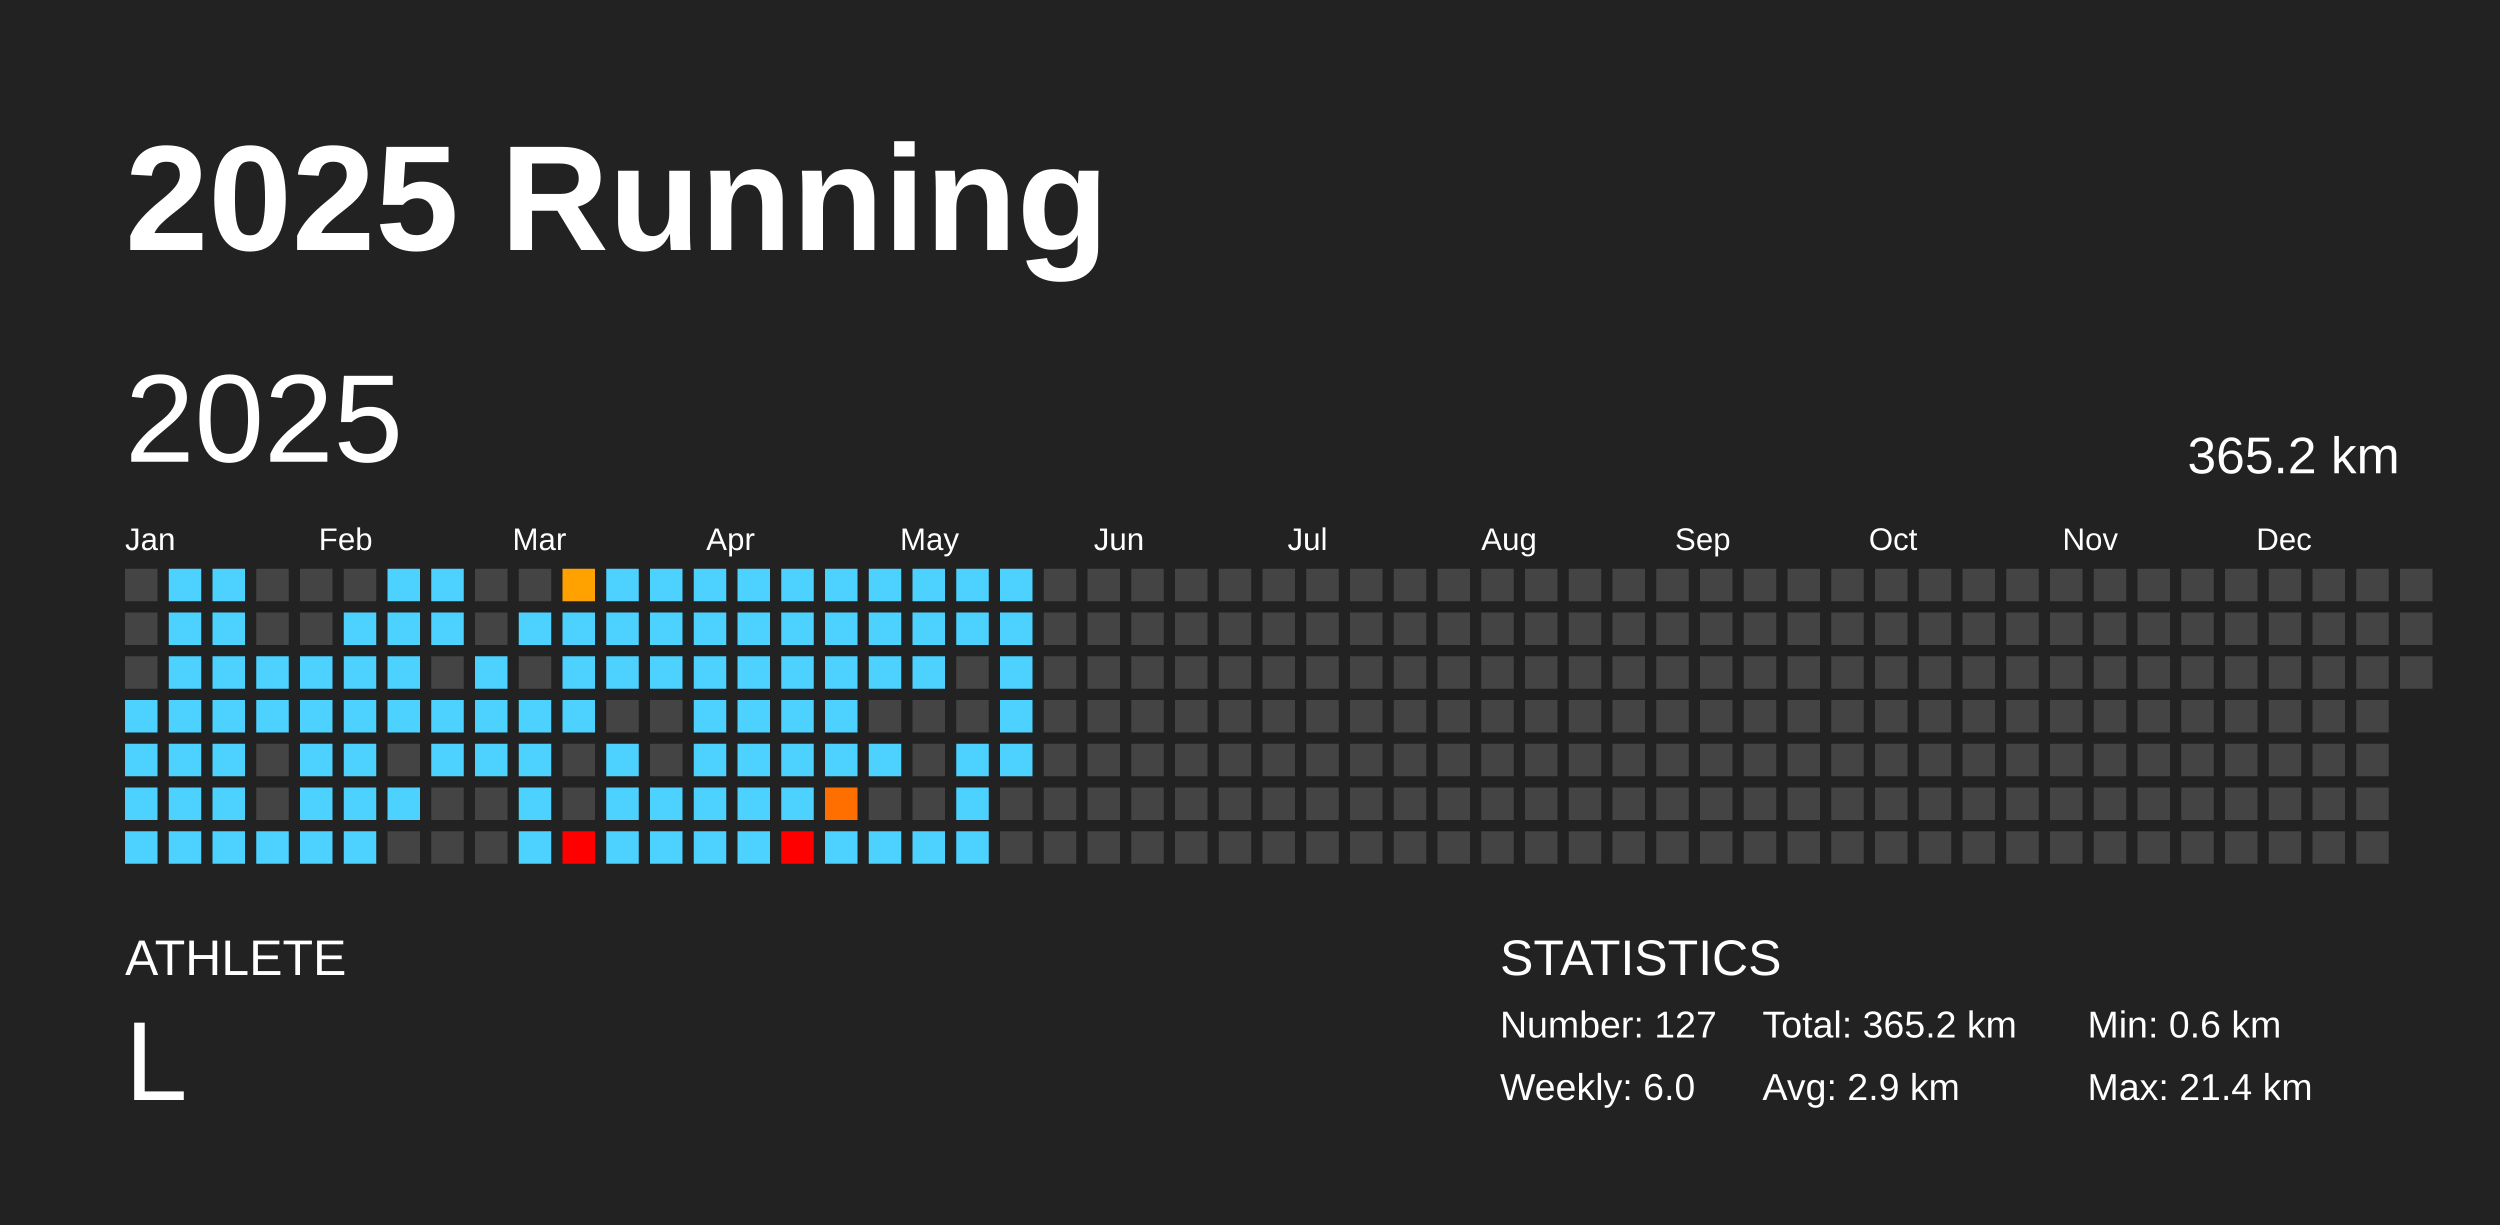
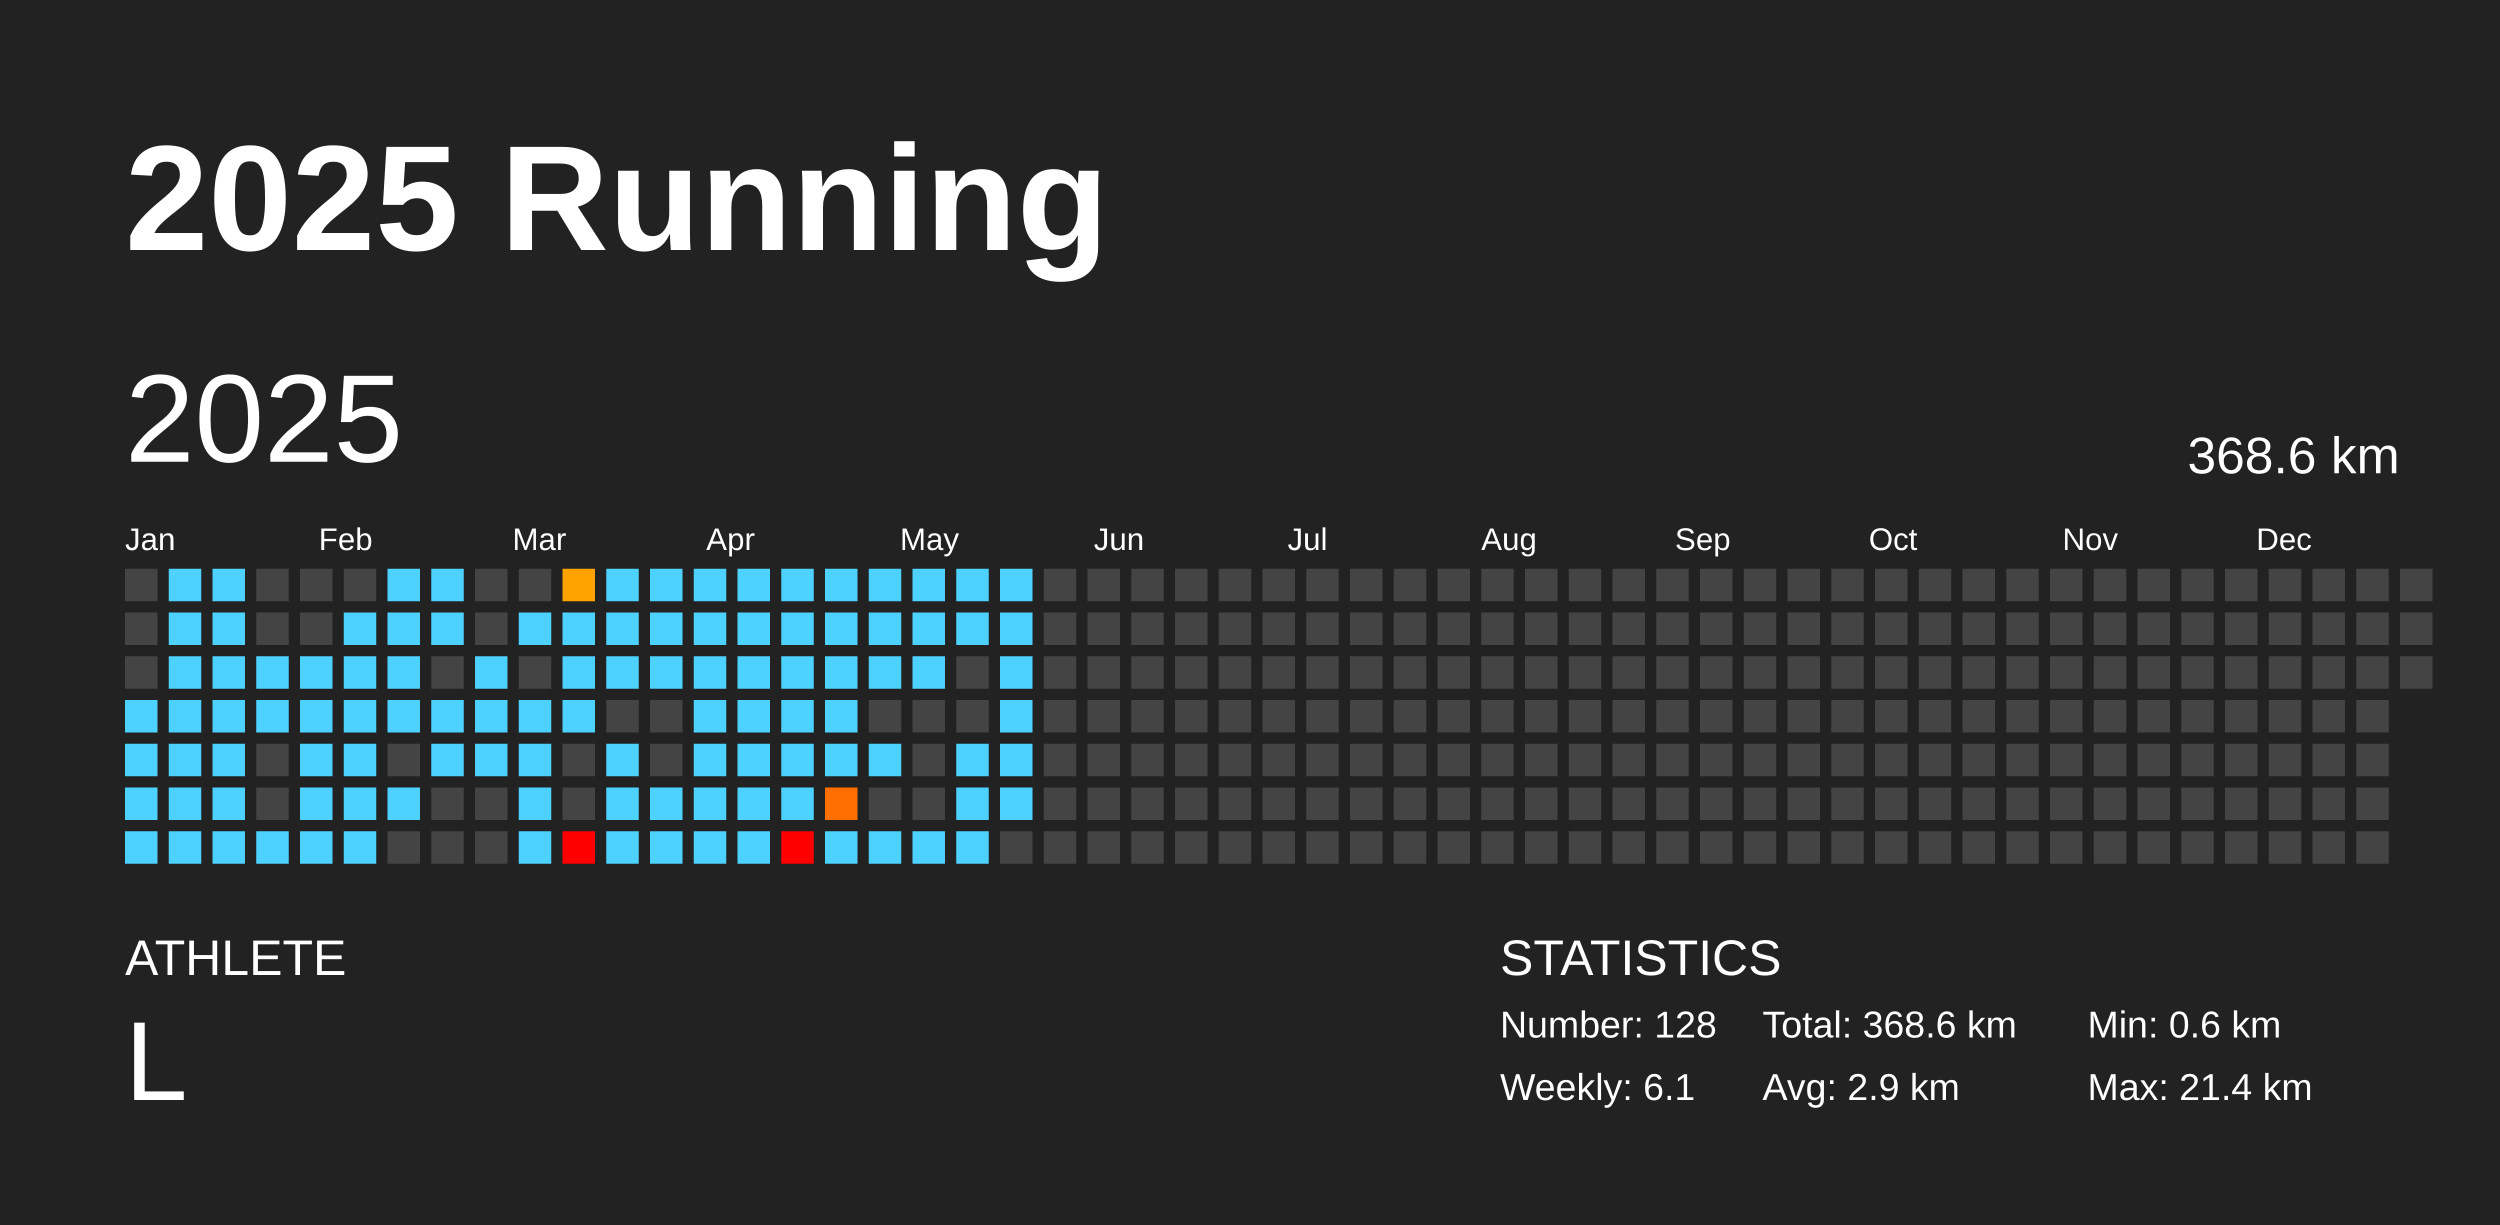
<svg xmlns="http://www.w3.org/2000/svg" baseProfile="full" height="98mm" version="1.1" viewBox="0,0,200,98" width="200mm">
  <defs />
  <rect fill="#222222" height="98" width="200" x="0" y="0" />
  <text fill="#FFFFFF" style="font-size:12px; font-family:Arial; font-weight:bold;" x="10" y="20">2025 Running</text>
  <text fill="#FFFFFF" style="font-size:4px; font-family:Arial" x="10" y="78">ATHLETE</text>
  <text fill="#FFFFFF" style="font-size:9px; font-family:Arial" x="10" y="88">L</text>
  <text fill="#FFFFFF" style="font-size:4px; font-family:Arial" x="120" y="78">STATISTICS</text>
-   <text fill="#FFFFFF" style="font-size:3px; font-family:Arial" x="120" y="83">Number: 127</text>
-   <text fill="#FFFFFF" style="font-size:3px; font-family:Arial" x="120" y="88">Weekly: 6.0</text>
-   <text fill="#FFFFFF" style="font-size:3px; font-family:Arial" x="141" y="83">Total: 365.2 km</text>
+   <text fill="#FFFFFF" style="font-size:3px; font-family:Arial" x="120" y="83">Number: 128</text>
+   <text fill="#FFFFFF" style="font-size:3px; font-family:Arial" x="120" y="88">Weekly: 6.1</text>
+   <text fill="#FFFFFF" style="font-size:3px; font-family:Arial" x="141" y="83">Total: 368.6 km</text>
  <text fill="#FFFFFF" style="font-size:3px; font-family:Arial" x="141" y="88">Avg: 2.9 km</text>
  <text fill="#FFFFFF" style="font-size:3px; font-family:Arial" x="167" y="83">Min: 0.6 km</text>
  <text fill="#FFFFFF" style="font-size:3px; font-family:Arial" x="167" y="88">Max: 21.4 km</text>
  <text dominant-baseline="hanging" fill="#FFFFFF" style="font-size:10.0px; font-family:Arial;" x="10" y="30">2025</text>
-   <text dominant-baseline="hanging" fill="#FFFFFF" style="font-size:4.125px; font-family:Arial;" x="175" y="35">365.2 km</text>
+   <text dominant-baseline="hanging" fill="#FFFFFF" style="font-size:4.125px; font-family:Arial;" x="175" y="35">368.6 km</text>
  <text fill="#FFFFFF" style="font-size:2.5px; font-family:Arial" x="10.0" y="44">Jan</text>
  <text fill="#FFFFFF" style="font-size:2.5px; font-family:Arial" x="25.5" y="44">Feb</text>
  <text fill="#FFFFFF" style="font-size:2.5px; font-family:Arial" x="41.0" y="44">Mar</text>
  <text fill="#FFFFFF" style="font-size:2.5px; font-family:Arial" x="56.5" y="44">Apr</text>
  <text fill="#FFFFFF" style="font-size:2.5px; font-family:Arial" x="72.0" y="44">May</text>
  <text fill="#FFFFFF" style="font-size:2.5px; font-family:Arial" x="87.5" y="44">Jun</text>
  <text fill="#FFFFFF" style="font-size:2.5px; font-family:Arial" x="103.0" y="44">Jul</text>
  <text fill="#FFFFFF" style="font-size:2.5px; font-family:Arial" x="118.5" y="44">Aug</text>
  <text fill="#FFFFFF" style="font-size:2.5px; font-family:Arial" x="134.0" y="44">Sep</text>
  <text fill="#FFFFFF" style="font-size:2.5px; font-family:Arial" x="149.5" y="44">Oct</text>
  <text fill="#FFFFFF" style="font-size:2.5px; font-family:Arial" x="165.0" y="44">Nov</text>
  <text fill="#FFFFFF" style="font-size:2.5px; font-family:Arial" x="180.5" y="44">Dec</text>
  <rect fill="#444444" height="2.6" width="2.6" x="10.0" y="45.5" />
  <rect fill="#444444" height="2.6" width="2.6" x="10.0" y="49.0" />
  <rect fill="#444444" height="2.6" width="2.6" x="10.0" y="52.5" />
  <rect fill="#4dd2ff" height="2.6" width="2.6" x="10.0" y="56.0" />
  <rect fill="#4dd2ff" height="2.6" width="2.6" x="10.0" y="59.5" />
  <rect fill="#4dd2ff" height="2.6" width="2.6" x="10.0" y="63.0" />
  <rect fill="#4dd2ff" height="2.6" width="2.6" x="10.0" y="66.5" />
  <rect fill="#4dd2ff" height="2.6" width="2.6" x="13.5" y="45.5" />
  <rect fill="#4dd2ff" height="2.6" width="2.6" x="13.5" y="49.0" />
  <rect fill="#4dd2ff" height="2.6" width="2.6" x="13.5" y="52.5" />
  <rect fill="#4dd2ff" height="2.6" width="2.6" x="13.5" y="56.0" />
  <rect fill="#4dd2ff" height="2.6" width="2.6" x="13.5" y="59.5" />
  <rect fill="#4dd2ff" height="2.6" width="2.6" x="13.5" y="63.0" />
  <rect fill="#4dd2ff" height="2.6" width="2.6" x="13.5" y="66.5" />
  <rect fill="#4dd2ff" height="2.6" width="2.6" x="17.0" y="45.5" />
  <rect fill="#4dd2ff" height="2.6" width="2.6" x="17.0" y="49.0" />
  <rect fill="#4dd2ff" height="2.6" width="2.6" x="17.0" y="52.5" />
  <rect fill="#4dd2ff" height="2.6" width="2.6" x="17.0" y="56.0" />
  <rect fill="#4dd2ff" height="2.6" width="2.6" x="17.0" y="59.5" />
  <rect fill="#4dd2ff" height="2.6" width="2.6" x="17.0" y="63.0" />
  <rect fill="#4dd2ff" height="2.6" width="2.6" x="17.0" y="66.5" />
  <rect fill="#444444" height="2.6" width="2.6" x="20.5" y="45.5" />
  <rect fill="#444444" height="2.6" width="2.6" x="20.5" y="49.0" />
  <rect fill="#4dd2ff" height="2.6" width="2.6" x="20.5" y="52.5" />
  <rect fill="#4dd2ff" height="2.6" width="2.6" x="20.5" y="56.0" />
  <rect fill="#444444" height="2.6" width="2.6" x="20.5" y="59.5" />
  <rect fill="#444444" height="2.6" width="2.6" x="20.5" y="63.0" />
  <rect fill="#4dd2ff" height="2.6" width="2.6" x="20.5" y="66.5" />
  <rect fill="#444444" height="2.6" width="2.6" x="24.0" y="45.5" />
  <rect fill="#444444" height="2.6" width="2.6" x="24.0" y="49.0" />
  <rect fill="#4dd2ff" height="2.6" width="2.6" x="24.0" y="52.5" />
  <rect fill="#4dd2ff" height="2.6" width="2.6" x="24.0" y="56.0" />
  <rect fill="#4dd2ff" height="2.6" width="2.6" x="24.0" y="59.5" />
  <rect fill="#4dd2ff" height="2.6" width="2.6" x="24.0" y="63.0" />
  <rect fill="#4dd2ff" height="2.6" width="2.6" x="24.0" y="66.5" />
  <rect fill="#444444" height="2.6" width="2.6" x="27.5" y="45.5" />
  <rect fill="#4dd2ff" height="2.6" width="2.6" x="27.5" y="49.0" />
  <rect fill="#4dd2ff" height="2.6" width="2.6" x="27.5" y="52.5" />
  <rect fill="#4dd2ff" height="2.6" width="2.6" x="27.5" y="56.0" />
  <rect fill="#4dd2ff" height="2.6" width="2.6" x="27.5" y="59.5" />
  <rect fill="#4dd2ff" height="2.6" width="2.6" x="27.5" y="63.0" />
  <rect fill="#4dd2ff" height="2.6" width="2.6" x="27.5" y="66.5" />
  <rect fill="#4dd2ff" height="2.6" width="2.6" x="31.0" y="45.5" />
  <rect fill="#4dd2ff" height="2.6" width="2.6" x="31.0" y="49.0" />
  <rect fill="#4dd2ff" height="2.6" width="2.6" x="31.0" y="52.5" />
  <rect fill="#4dd2ff" height="2.6" width="2.6" x="31.0" y="56.0" />
  <rect fill="#444444" height="2.6" width="2.6" x="31.0" y="59.5" />
  <rect fill="#4dd2ff" height="2.6" width="2.6" x="31.0" y="63.0" />
  <rect fill="#444444" height="2.6" width="2.6" x="31.0" y="66.5" />
  <rect fill="#4dd2ff" height="2.6" width="2.6" x="34.5" y="45.5" />
  <rect fill="#4dd2ff" height="2.6" width="2.6" x="34.5" y="49.0" />
  <rect fill="#444444" height="2.6" width="2.6" x="34.5" y="52.5" />
  <rect fill="#4dd2ff" height="2.6" width="2.6" x="34.5" y="56.0" />
  <rect fill="#4dd2ff" height="2.6" width="2.6" x="34.5" y="59.5" />
  <rect fill="#444444" height="2.6" width="2.6" x="34.5" y="63.0" />
  <rect fill="#444444" height="2.6" width="2.6" x="34.5" y="66.5" />
  <rect fill="#444444" height="2.6" width="2.6" x="38.0" y="45.5" />
  <rect fill="#444444" height="2.6" width="2.6" x="38.0" y="49.0" />
  <rect fill="#4dd2ff" height="2.6" width="2.6" x="38.0" y="52.5" />
  <rect fill="#4dd2ff" height="2.6" width="2.6" x="38.0" y="56.0" />
  <rect fill="#4dd2ff" height="2.6" width="2.6" x="38.0" y="59.5" />
  <rect fill="#444444" height="2.6" width="2.6" x="38.0" y="63.0" />
  <rect fill="#444444" height="2.6" width="2.6" x="38.0" y="66.5" />
  <rect fill="#444444" height="2.6" width="2.6" x="41.5" y="45.5" />
  <rect fill="#4dd2ff" height="2.6" width="2.6" x="41.5" y="49.0" />
  <rect fill="#444444" height="2.6" width="2.6" x="41.5" y="52.5" />
  <rect fill="#4dd2ff" height="2.6" width="2.6" x="41.5" y="56.0" />
  <rect fill="#4dd2ff" height="2.6" width="2.6" x="41.5" y="59.5" />
  <rect fill="#4dd2ff" height="2.6" width="2.6" x="41.5" y="63.0" />
  <rect fill="#4dd2ff" height="2.6" width="2.6" x="41.5" y="66.5" />
  <rect fill="#ffa200" height="2.6" width="2.6" x="45.0" y="45.5" />
  <rect fill="#4dd2ff" height="2.6" width="2.6" x="45.0" y="49.0" />
  <rect fill="#4dd2ff" height="2.6" width="2.6" x="45.0" y="52.5" />
  <rect fill="#4dd2ff" height="2.6" width="2.6" x="45.0" y="56.0" />
  <rect fill="#444444" height="2.6" width="2.6" x="45.0" y="59.5" />
  <rect fill="#444444" height="2.6" width="2.6" x="45.0" y="63.0" />
  <rect fill="red" height="2.6" width="2.6" x="45.0" y="66.5" />
  <rect fill="#4dd2ff" height="2.6" width="2.6" x="48.5" y="45.5" />
  <rect fill="#4dd2ff" height="2.6" width="2.6" x="48.5" y="49.0" />
  <rect fill="#4dd2ff" height="2.6" width="2.6" x="48.5" y="52.5" />
  <rect fill="#444444" height="2.6" width="2.6" x="48.5" y="56.0" />
  <rect fill="#4dd2ff" height="2.6" width="2.6" x="48.5" y="59.5" />
  <rect fill="#4dd2ff" height="2.6" width="2.6" x="48.5" y="63.0" />
  <rect fill="#4dd2ff" height="2.6" width="2.6" x="48.5" y="66.5" />
  <rect fill="#4dd2ff" height="2.6" width="2.6" x="52.0" y="45.5" />
  <rect fill="#4dd2ff" height="2.6" width="2.6" x="52.0" y="49.0" />
  <rect fill="#4dd2ff" height="2.6" width="2.6" x="52.0" y="52.5" />
  <rect fill="#444444" height="2.6" width="2.6" x="52.0" y="56.0" />
  <rect fill="#444444" height="2.6" width="2.6" x="52.0" y="59.5" />
  <rect fill="#4dd2ff" height="2.6" width="2.6" x="52.0" y="63.0" />
  <rect fill="#4dd2ff" height="2.6" width="2.6" x="52.0" y="66.5" />
  <rect fill="#4dd2ff" height="2.6" width="2.6" x="55.5" y="45.5" />
  <rect fill="#4dd2ff" height="2.6" width="2.6" x="55.5" y="49.0" />
  <rect fill="#4dd2ff" height="2.6" width="2.6" x="55.5" y="52.5" />
  <rect fill="#4dd2ff" height="2.6" width="2.6" x="55.5" y="56.0" />
  <rect fill="#4dd2ff" height="2.6" width="2.6" x="55.5" y="59.5" />
  <rect fill="#4dd2ff" height="2.6" width="2.6" x="55.5" y="63.0" />
  <rect fill="#4dd2ff" height="2.6" width="2.6" x="55.5" y="66.5" />
  <rect fill="#4dd2ff" height="2.6" width="2.6" x="59.0" y="45.5" />
  <rect fill="#4dd2ff" height="2.6" width="2.6" x="59.0" y="49.0" />
  <rect fill="#4dd2ff" height="2.6" width="2.6" x="59.0" y="52.5" />
  <rect fill="#4dd2ff" height="2.6" width="2.6" x="59.0" y="56.0" />
  <rect fill="#4dd2ff" height="2.6" width="2.6" x="59.0" y="59.5" />
  <rect fill="#4dd2ff" height="2.6" width="2.6" x="59.0" y="63.0" />
  <rect fill="#4dd2ff" height="2.6" width="2.6" x="59.0" y="66.5" />
  <rect fill="#4dd2ff" height="2.6" width="2.6" x="62.5" y="45.5" />
  <rect fill="#4dd2ff" height="2.6" width="2.6" x="62.5" y="49.0" />
  <rect fill="#4dd2ff" height="2.6" width="2.6" x="62.5" y="52.5" />
  <rect fill="#4dd2ff" height="2.6" width="2.6" x="62.5" y="56.0" />
  <rect fill="#4dd2ff" height="2.6" width="2.6" x="62.5" y="59.5" />
  <rect fill="#4dd2ff" height="2.6" width="2.6" x="62.5" y="63.0" />
  <rect fill="red" height="2.6" width="2.6" x="62.5" y="66.5" />
  <rect fill="#4dd2ff" height="2.6" width="2.6" x="66.0" y="45.5" />
  <rect fill="#4dd2ff" height="2.6" width="2.6" x="66.0" y="49.0" />
  <rect fill="#4dd2ff" height="2.6" width="2.6" x="66.0" y="52.5" />
  <rect fill="#4dd2ff" height="2.6" width="2.6" x="66.0" y="56.0" />
  <rect fill="#4dd2ff" height="2.6" width="2.6" x="66.0" y="59.5" />
  <rect fill="#ff6f00" height="2.6" width="2.6" x="66.0" y="63.0" />
  <rect fill="#4dd2ff" height="2.6" width="2.6" x="66.0" y="66.5" />
  <rect fill="#4dd2ff" height="2.6" width="2.6" x="69.5" y="45.5" />
  <rect fill="#4dd2ff" height="2.6" width="2.6" x="69.5" y="49.0" />
  <rect fill="#4dd2ff" height="2.6" width="2.6" x="69.5" y="52.5" />
  <rect fill="#444444" height="2.6" width="2.6" x="69.5" y="56.0" />
  <rect fill="#4dd2ff" height="2.6" width="2.6" x="69.5" y="59.5" />
  <rect fill="#444444" height="2.6" width="2.6" x="69.5" y="63.0" />
  <rect fill="#4dd2ff" height="2.6" width="2.6" x="69.5" y="66.5" />
  <rect fill="#4dd2ff" height="2.6" width="2.6" x="73.0" y="45.5" />
  <rect fill="#4dd2ff" height="2.6" width="2.6" x="73.0" y="49.0" />
  <rect fill="#4dd2ff" height="2.6" width="2.6" x="73.0" y="52.5" />
  <rect fill="#444444" height="2.6" width="2.6" x="73.0" y="56.0" />
  <rect fill="#444444" height="2.6" width="2.6" x="73.0" y="59.5" />
  <rect fill="#444444" height="2.6" width="2.6" x="73.0" y="63.0" />
  <rect fill="#4dd2ff" height="2.6" width="2.6" x="73.0" y="66.5" />
  <rect fill="#4dd2ff" height="2.6" width="2.6" x="76.5" y="45.5" />
  <rect fill="#4dd2ff" height="2.6" width="2.6" x="76.5" y="49.0" />
  <rect fill="#444444" height="2.6" width="2.6" x="76.5" y="52.5" />
  <rect fill="#444444" height="2.6" width="2.6" x="76.5" y="56.0" />
  <rect fill="#4dd2ff" height="2.6" width="2.6" x="76.5" y="59.5" />
  <rect fill="#4dd2ff" height="2.6" width="2.6" x="76.5" y="63.0" />
  <rect fill="#4dd2ff" height="2.6" width="2.6" x="76.5" y="66.5" />
  <rect fill="#4dd2ff" height="2.6" width="2.6" x="80.0" y="45.5" />
  <rect fill="#4dd2ff" height="2.6" width="2.6" x="80.0" y="49.0" />
  <rect fill="#4dd2ff" height="2.6" width="2.6" x="80.0" y="52.5" />
  <rect fill="#4dd2ff" height="2.6" width="2.6" x="80.0" y="56.0" />
  <rect fill="#4dd2ff" height="2.6" width="2.6" x="80.0" y="59.5" />
-   <rect fill="#444444" height="2.6" width="2.6" x="80.0" y="63.0" />
+   <rect fill="#4dd2ff" height="2.6" width="2.6" x="80.0" y="63.0" />
  <rect fill="#444444" height="2.6" width="2.6" x="80.0" y="66.5" />
  <rect fill="#444444" height="2.6" width="2.6" x="83.5" y="45.5" />
  <rect fill="#444444" height="2.6" width="2.6" x="83.5" y="49.0" />
  <rect fill="#444444" height="2.6" width="2.6" x="83.5" y="52.5" />
  <rect fill="#444444" height="2.6" width="2.6" x="83.5" y="56.0" />
  <rect fill="#444444" height="2.6" width="2.6" x="83.5" y="59.5" />
  <rect fill="#444444" height="2.6" width="2.6" x="83.5" y="63.0" />
  <rect fill="#444444" height="2.6" width="2.6" x="83.5" y="66.5" />
  <rect fill="#444444" height="2.6" width="2.6" x="87.0" y="45.5" />
  <rect fill="#444444" height="2.6" width="2.6" x="87.0" y="49.0" />
  <rect fill="#444444" height="2.6" width="2.6" x="87.0" y="52.5" />
  <rect fill="#444444" height="2.6" width="2.6" x="87.0" y="56.0" />
  <rect fill="#444444" height="2.6" width="2.6" x="87.0" y="59.5" />
  <rect fill="#444444" height="2.6" width="2.6" x="87.0" y="63.0" />
  <rect fill="#444444" height="2.6" width="2.6" x="87.0" y="66.5" />
  <rect fill="#444444" height="2.6" width="2.6" x="90.5" y="45.5" />
  <rect fill="#444444" height="2.6" width="2.6" x="90.5" y="49.0" />
  <rect fill="#444444" height="2.6" width="2.6" x="90.5" y="52.5" />
  <rect fill="#444444" height="2.6" width="2.6" x="90.5" y="56.0" />
  <rect fill="#444444" height="2.6" width="2.6" x="90.5" y="59.5" />
  <rect fill="#444444" height="2.6" width="2.6" x="90.5" y="63.0" />
  <rect fill="#444444" height="2.6" width="2.6" x="90.5" y="66.5" />
  <rect fill="#444444" height="2.6" width="2.6" x="94.0" y="45.5" />
  <rect fill="#444444" height="2.6" width="2.6" x="94.0" y="49.0" />
  <rect fill="#444444" height="2.6" width="2.6" x="94.0" y="52.5" />
  <rect fill="#444444" height="2.6" width="2.6" x="94.0" y="56.0" />
  <rect fill="#444444" height="2.6" width="2.6" x="94.0" y="59.5" />
  <rect fill="#444444" height="2.6" width="2.6" x="94.0" y="63.0" />
  <rect fill="#444444" height="2.6" width="2.6" x="94.0" y="66.5" />
  <rect fill="#444444" height="2.6" width="2.6" x="97.5" y="45.5" />
  <rect fill="#444444" height="2.6" width="2.6" x="97.5" y="49.0" />
  <rect fill="#444444" height="2.6" width="2.6" x="97.5" y="52.5" />
  <rect fill="#444444" height="2.6" width="2.6" x="97.5" y="56.0" />
  <rect fill="#444444" height="2.6" width="2.6" x="97.5" y="59.5" />
  <rect fill="#444444" height="2.6" width="2.6" x="97.5" y="63.0" />
  <rect fill="#444444" height="2.6" width="2.6" x="97.5" y="66.5" />
  <rect fill="#444444" height="2.6" width="2.6" x="101.0" y="45.5" />
  <rect fill="#444444" height="2.6" width="2.6" x="101.0" y="49.0" />
  <rect fill="#444444" height="2.6" width="2.6" x="101.0" y="52.5" />
  <rect fill="#444444" height="2.6" width="2.6" x="101.0" y="56.0" />
  <rect fill="#444444" height="2.6" width="2.6" x="101.0" y="59.5" />
  <rect fill="#444444" height="2.6" width="2.6" x="101.0" y="63.0" />
  <rect fill="#444444" height="2.6" width="2.6" x="101.0" y="66.5" />
  <rect fill="#444444" height="2.6" width="2.6" x="104.5" y="45.5" />
  <rect fill="#444444" height="2.6" width="2.6" x="104.5" y="49.0" />
  <rect fill="#444444" height="2.6" width="2.6" x="104.5" y="52.5" />
  <rect fill="#444444" height="2.6" width="2.6" x="104.5" y="56.0" />
  <rect fill="#444444" height="2.6" width="2.6" x="104.5" y="59.5" />
  <rect fill="#444444" height="2.6" width="2.6" x="104.5" y="63.0" />
  <rect fill="#444444" height="2.6" width="2.6" x="104.5" y="66.5" />
  <rect fill="#444444" height="2.6" width="2.6" x="108.0" y="45.5" />
  <rect fill="#444444" height="2.6" width="2.6" x="108.0" y="49.0" />
  <rect fill="#444444" height="2.6" width="2.6" x="108.0" y="52.5" />
  <rect fill="#444444" height="2.6" width="2.6" x="108.0" y="56.0" />
  <rect fill="#444444" height="2.6" width="2.6" x="108.0" y="59.5" />
  <rect fill="#444444" height="2.6" width="2.6" x="108.0" y="63.0" />
  <rect fill="#444444" height="2.6" width="2.6" x="108.0" y="66.5" />
  <rect fill="#444444" height="2.6" width="2.6" x="111.5" y="45.5" />
  <rect fill="#444444" height="2.6" width="2.6" x="111.5" y="49.0" />
  <rect fill="#444444" height="2.6" width="2.6" x="111.5" y="52.5" />
  <rect fill="#444444" height="2.6" width="2.6" x="111.5" y="56.0" />
  <rect fill="#444444" height="2.6" width="2.6" x="111.5" y="59.5" />
  <rect fill="#444444" height="2.6" width="2.6" x="111.5" y="63.0" />
  <rect fill="#444444" height="2.6" width="2.6" x="111.5" y="66.5" />
  <rect fill="#444444" height="2.6" width="2.6" x="115.0" y="45.5" />
  <rect fill="#444444" height="2.6" width="2.6" x="115.0" y="49.0" />
  <rect fill="#444444" height="2.6" width="2.6" x="115.0" y="52.5" />
  <rect fill="#444444" height="2.6" width="2.6" x="115.0" y="56.0" />
  <rect fill="#444444" height="2.6" width="2.6" x="115.0" y="59.5" />
  <rect fill="#444444" height="2.6" width="2.6" x="115.0" y="63.0" />
  <rect fill="#444444" height="2.6" width="2.6" x="115.0" y="66.5" />
  <rect fill="#444444" height="2.6" width="2.6" x="118.5" y="45.5" />
  <rect fill="#444444" height="2.6" width="2.6" x="118.5" y="49.0" />
  <rect fill="#444444" height="2.6" width="2.6" x="118.5" y="52.5" />
  <rect fill="#444444" height="2.6" width="2.6" x="118.5" y="56.0" />
  <rect fill="#444444" height="2.6" width="2.6" x="118.5" y="59.5" />
  <rect fill="#444444" height="2.6" width="2.6" x="118.5" y="63.0" />
  <rect fill="#444444" height="2.6" width="2.6" x="118.5" y="66.5" />
  <rect fill="#444444" height="2.6" width="2.6" x="122.0" y="45.5" />
  <rect fill="#444444" height="2.6" width="2.6" x="122.0" y="49.0" />
  <rect fill="#444444" height="2.6" width="2.6" x="122.0" y="52.5" />
  <rect fill="#444444" height="2.6" width="2.6" x="122.0" y="56.0" />
  <rect fill="#444444" height="2.6" width="2.6" x="122.0" y="59.5" />
  <rect fill="#444444" height="2.6" width="2.6" x="122.0" y="63.0" />
  <rect fill="#444444" height="2.6" width="2.6" x="122.0" y="66.5" />
  <rect fill="#444444" height="2.6" width="2.6" x="125.5" y="45.5" />
  <rect fill="#444444" height="2.6" width="2.6" x="125.5" y="49.0" />
  <rect fill="#444444" height="2.6" width="2.6" x="125.5" y="52.5" />
  <rect fill="#444444" height="2.6" width="2.6" x="125.5" y="56.0" />
  <rect fill="#444444" height="2.6" width="2.6" x="125.5" y="59.5" />
  <rect fill="#444444" height="2.6" width="2.6" x="125.5" y="63.0" />
  <rect fill="#444444" height="2.6" width="2.6" x="125.5" y="66.5" />
  <rect fill="#444444" height="2.6" width="2.6" x="129.0" y="45.5" />
  <rect fill="#444444" height="2.6" width="2.6" x="129.0" y="49.0" />
  <rect fill="#444444" height="2.6" width="2.6" x="129.0" y="52.5" />
  <rect fill="#444444" height="2.6" width="2.6" x="129.0" y="56.0" />
  <rect fill="#444444" height="2.6" width="2.6" x="129.0" y="59.5" />
  <rect fill="#444444" height="2.6" width="2.6" x="129.0" y="63.0" />
  <rect fill="#444444" height="2.6" width="2.6" x="129.0" y="66.5" />
  <rect fill="#444444" height="2.6" width="2.6" x="132.5" y="45.5" />
  <rect fill="#444444" height="2.6" width="2.6" x="132.5" y="49.0" />
  <rect fill="#444444" height="2.6" width="2.6" x="132.5" y="52.5" />
  <rect fill="#444444" height="2.6" width="2.6" x="132.5" y="56.0" />
  <rect fill="#444444" height="2.6" width="2.6" x="132.5" y="59.5" />
  <rect fill="#444444" height="2.6" width="2.6" x="132.5" y="63.0" />
  <rect fill="#444444" height="2.6" width="2.6" x="132.5" y="66.5" />
  <rect fill="#444444" height="2.6" width="2.6" x="136.0" y="45.5" />
  <rect fill="#444444" height="2.6" width="2.6" x="136.0" y="49.0" />
  <rect fill="#444444" height="2.6" width="2.6" x="136.0" y="52.5" />
  <rect fill="#444444" height="2.6" width="2.6" x="136.0" y="56.0" />
  <rect fill="#444444" height="2.6" width="2.6" x="136.0" y="59.5" />
  <rect fill="#444444" height="2.6" width="2.6" x="136.0" y="63.0" />
  <rect fill="#444444" height="2.6" width="2.6" x="136.0" y="66.5" />
  <rect fill="#444444" height="2.6" width="2.6" x="139.5" y="45.5" />
  <rect fill="#444444" height="2.6" width="2.6" x="139.5" y="49.0" />
  <rect fill="#444444" height="2.6" width="2.6" x="139.5" y="52.5" />
  <rect fill="#444444" height="2.6" width="2.6" x="139.5" y="56.0" />
  <rect fill="#444444" height="2.6" width="2.6" x="139.5" y="59.5" />
  <rect fill="#444444" height="2.6" width="2.6" x="139.5" y="63.0" />
  <rect fill="#444444" height="2.6" width="2.6" x="139.5" y="66.5" />
  <rect fill="#444444" height="2.6" width="2.6" x="143.0" y="45.5" />
  <rect fill="#444444" height="2.6" width="2.6" x="143.0" y="49.0" />
  <rect fill="#444444" height="2.6" width="2.6" x="143.0" y="52.5" />
  <rect fill="#444444" height="2.6" width="2.6" x="143.0" y="56.0" />
  <rect fill="#444444" height="2.6" width="2.6" x="143.0" y="59.5" />
  <rect fill="#444444" height="2.6" width="2.6" x="143.0" y="63.0" />
  <rect fill="#444444" height="2.6" width="2.6" x="143.0" y="66.5" />
  <rect fill="#444444" height="2.6" width="2.6" x="146.5" y="45.5" />
  <rect fill="#444444" height="2.6" width="2.6" x="146.5" y="49.0" />
  <rect fill="#444444" height="2.6" width="2.6" x="146.5" y="52.5" />
  <rect fill="#444444" height="2.6" width="2.6" x="146.5" y="56.0" />
  <rect fill="#444444" height="2.6" width="2.6" x="146.5" y="59.5" />
  <rect fill="#444444" height="2.6" width="2.6" x="146.5" y="63.0" />
  <rect fill="#444444" height="2.6" width="2.6" x="146.5" y="66.5" />
  <rect fill="#444444" height="2.6" width="2.6" x="150.0" y="45.5" />
  <rect fill="#444444" height="2.6" width="2.6" x="150.0" y="49.0" />
  <rect fill="#444444" height="2.6" width="2.6" x="150.0" y="52.5" />
  <rect fill="#444444" height="2.6" width="2.6" x="150.0" y="56.0" />
  <rect fill="#444444" height="2.6" width="2.6" x="150.0" y="59.5" />
  <rect fill="#444444" height="2.6" width="2.6" x="150.0" y="63.0" />
  <rect fill="#444444" height="2.6" width="2.6" x="150.0" y="66.5" />
  <rect fill="#444444" height="2.6" width="2.6" x="153.5" y="45.5" />
  <rect fill="#444444" height="2.6" width="2.6" x="153.5" y="49.0" />
  <rect fill="#444444" height="2.6" width="2.6" x="153.5" y="52.5" />
  <rect fill="#444444" height="2.6" width="2.6" x="153.5" y="56.0" />
  <rect fill="#444444" height="2.6" width="2.6" x="153.5" y="59.5" />
  <rect fill="#444444" height="2.6" width="2.6" x="153.5" y="63.0" />
  <rect fill="#444444" height="2.6" width="2.6" x="153.5" y="66.5" />
  <rect fill="#444444" height="2.6" width="2.6" x="157.0" y="45.5" />
  <rect fill="#444444" height="2.6" width="2.6" x="157.0" y="49.0" />
  <rect fill="#444444" height="2.6" width="2.6" x="157.0" y="52.5" />
  <rect fill="#444444" height="2.6" width="2.6" x="157.0" y="56.0" />
  <rect fill="#444444" height="2.6" width="2.6" x="157.0" y="59.5" />
  <rect fill="#444444" height="2.6" width="2.6" x="157.0" y="63.0" />
  <rect fill="#444444" height="2.6" width="2.6" x="157.0" y="66.5" />
  <rect fill="#444444" height="2.6" width="2.6" x="160.5" y="45.5" />
  <rect fill="#444444" height="2.6" width="2.6" x="160.5" y="49.0" />
  <rect fill="#444444" height="2.6" width="2.6" x="160.5" y="52.5" />
  <rect fill="#444444" height="2.6" width="2.6" x="160.5" y="56.0" />
  <rect fill="#444444" height="2.6" width="2.6" x="160.5" y="59.5" />
  <rect fill="#444444" height="2.6" width="2.6" x="160.5" y="63.0" />
  <rect fill="#444444" height="2.6" width="2.6" x="160.5" y="66.5" />
  <rect fill="#444444" height="2.6" width="2.6" x="164.0" y="45.5" />
  <rect fill="#444444" height="2.6" width="2.6" x="164.0" y="49.0" />
  <rect fill="#444444" height="2.6" width="2.6" x="164.0" y="52.5" />
  <rect fill="#444444" height="2.6" width="2.6" x="164.0" y="56.0" />
  <rect fill="#444444" height="2.6" width="2.6" x="164.0" y="59.5" />
  <rect fill="#444444" height="2.6" width="2.6" x="164.0" y="63.0" />
  <rect fill="#444444" height="2.6" width="2.6" x="164.0" y="66.5" />
  <rect fill="#444444" height="2.6" width="2.6" x="167.5" y="45.5" />
  <rect fill="#444444" height="2.6" width="2.6" x="167.5" y="49.0" />
  <rect fill="#444444" height="2.6" width="2.6" x="167.5" y="52.5" />
  <rect fill="#444444" height="2.6" width="2.6" x="167.5" y="56.0" />
  <rect fill="#444444" height="2.6" width="2.6" x="167.5" y="59.5" />
  <rect fill="#444444" height="2.6" width="2.6" x="167.5" y="63.0" />
  <rect fill="#444444" height="2.6" width="2.6" x="167.5" y="66.5" />
  <rect fill="#444444" height="2.6" width="2.6" x="171.0" y="45.5" />
  <rect fill="#444444" height="2.6" width="2.6" x="171.0" y="49.0" />
  <rect fill="#444444" height="2.6" width="2.6" x="171.0" y="52.5" />
  <rect fill="#444444" height="2.6" width="2.6" x="171.0" y="56.0" />
  <rect fill="#444444" height="2.6" width="2.6" x="171.0" y="59.5" />
  <rect fill="#444444" height="2.6" width="2.6" x="171.0" y="63.0" />
  <rect fill="#444444" height="2.6" width="2.6" x="171.0" y="66.5" />
  <rect fill="#444444" height="2.6" width="2.6" x="174.5" y="45.5" />
  <rect fill="#444444" height="2.6" width="2.6" x="174.5" y="49.0" />
  <rect fill="#444444" height="2.6" width="2.6" x="174.5" y="52.5" />
  <rect fill="#444444" height="2.6" width="2.6" x="174.5" y="56.0" />
  <rect fill="#444444" height="2.6" width="2.6" x="174.5" y="59.5" />
  <rect fill="#444444" height="2.6" width="2.6" x="174.5" y="63.0" />
  <rect fill="#444444" height="2.6" width="2.6" x="174.5" y="66.5" />
  <rect fill="#444444" height="2.6" width="2.6" x="178.0" y="45.5" />
  <rect fill="#444444" height="2.6" width="2.6" x="178.0" y="49.0" />
  <rect fill="#444444" height="2.6" width="2.6" x="178.0" y="52.5" />
  <rect fill="#444444" height="2.6" width="2.6" x="178.0" y="56.0" />
  <rect fill="#444444" height="2.6" width="2.6" x="178.0" y="59.5" />
  <rect fill="#444444" height="2.6" width="2.6" x="178.0" y="63.0" />
  <rect fill="#444444" height="2.6" width="2.6" x="178.0" y="66.5" />
  <rect fill="#444444" height="2.6" width="2.6" x="181.5" y="45.5" />
  <rect fill="#444444" height="2.6" width="2.6" x="181.5" y="49.0" />
  <rect fill="#444444" height="2.6" width="2.6" x="181.5" y="52.5" />
  <rect fill="#444444" height="2.6" width="2.6" x="181.5" y="56.0" />
  <rect fill="#444444" height="2.6" width="2.6" x="181.5" y="59.5" />
  <rect fill="#444444" height="2.6" width="2.6" x="181.5" y="63.0" />
  <rect fill="#444444" height="2.6" width="2.6" x="181.5" y="66.5" />
  <rect fill="#444444" height="2.6" width="2.6" x="185.0" y="45.5" />
  <rect fill="#444444" height="2.6" width="2.6" x="185.0" y="49.0" />
  <rect fill="#444444" height="2.6" width="2.6" x="185.0" y="52.5" />
  <rect fill="#444444" height="2.6" width="2.6" x="185.0" y="56.0" />
  <rect fill="#444444" height="2.6" width="2.6" x="185.0" y="59.5" />
  <rect fill="#444444" height="2.6" width="2.6" x="185.0" y="63.0" />
  <rect fill="#444444" height="2.6" width="2.6" x="185.0" y="66.5" />
  <rect fill="#444444" height="2.6" width="2.6" x="188.5" y="45.5" />
  <rect fill="#444444" height="2.6" width="2.6" x="188.5" y="49.0" />
  <rect fill="#444444" height="2.6" width="2.6" x="188.5" y="52.5" />
  <rect fill="#444444" height="2.6" width="2.6" x="188.5" y="56.0" />
  <rect fill="#444444" height="2.6" width="2.6" x="188.5" y="59.5" />
  <rect fill="#444444" height="2.6" width="2.6" x="188.5" y="63.0" />
  <rect fill="#444444" height="2.6" width="2.6" x="188.5" y="66.5" />
  <rect fill="#444444" height="2.6" width="2.6" x="192.0" y="45.5" />
  <rect fill="#444444" height="2.6" width="2.6" x="192.0" y="49.0" />
  <rect fill="#444444" height="2.6" width="2.6" x="192.0" y="52.5" />
</svg>
